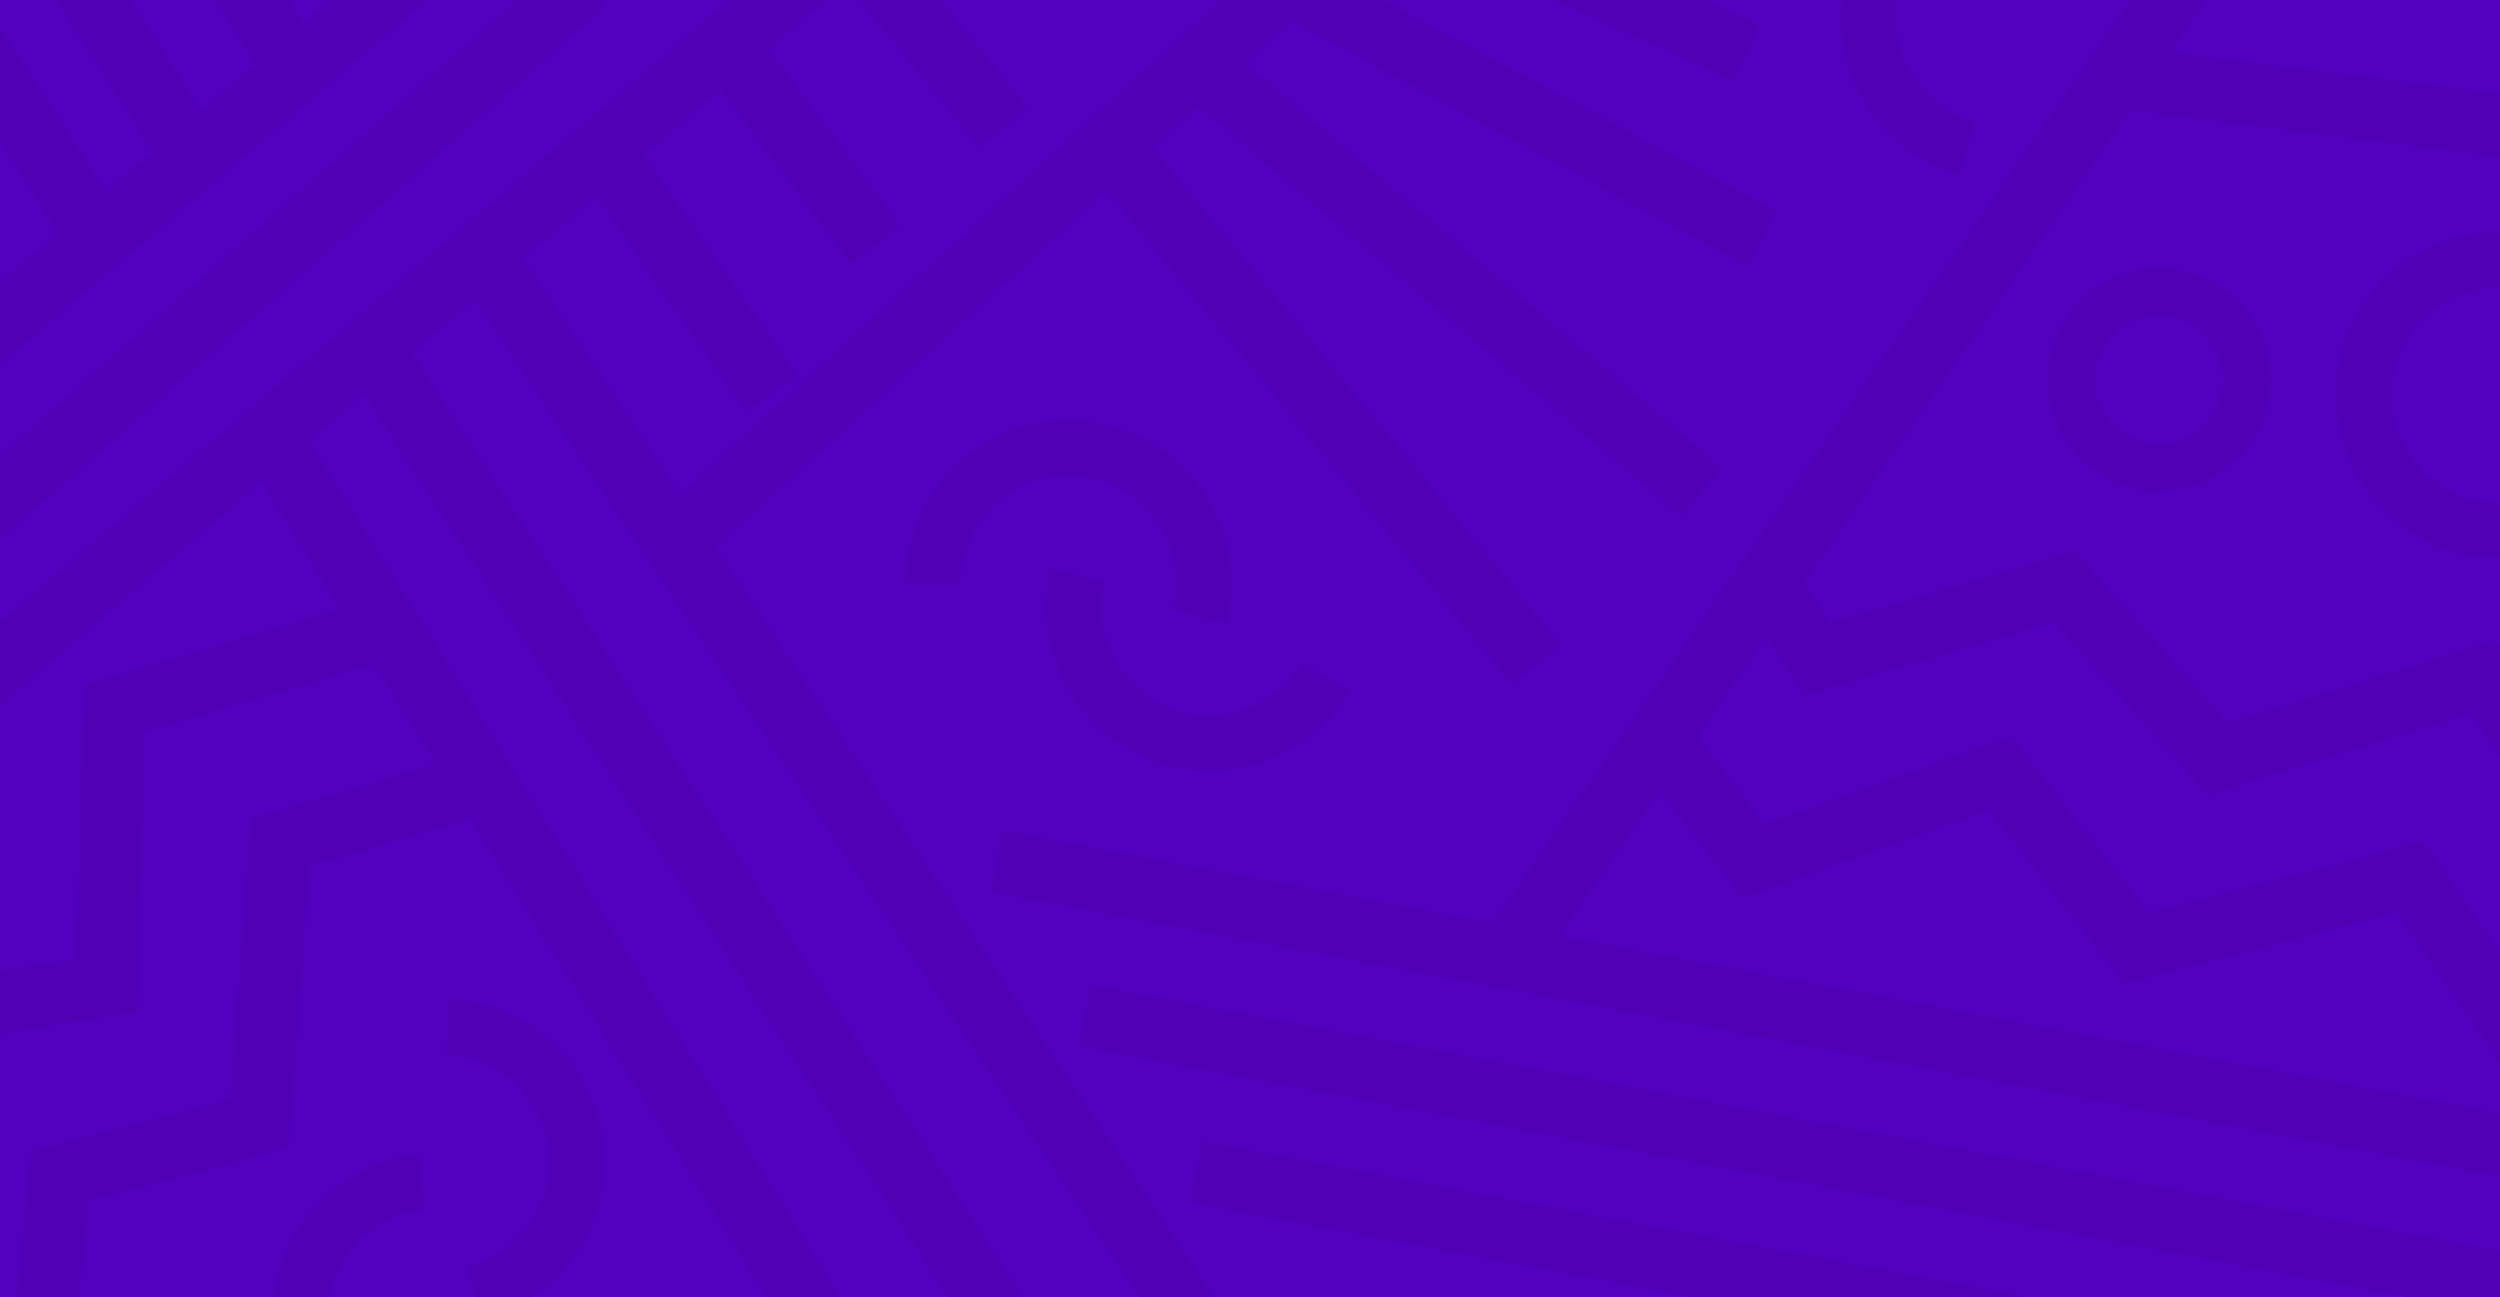
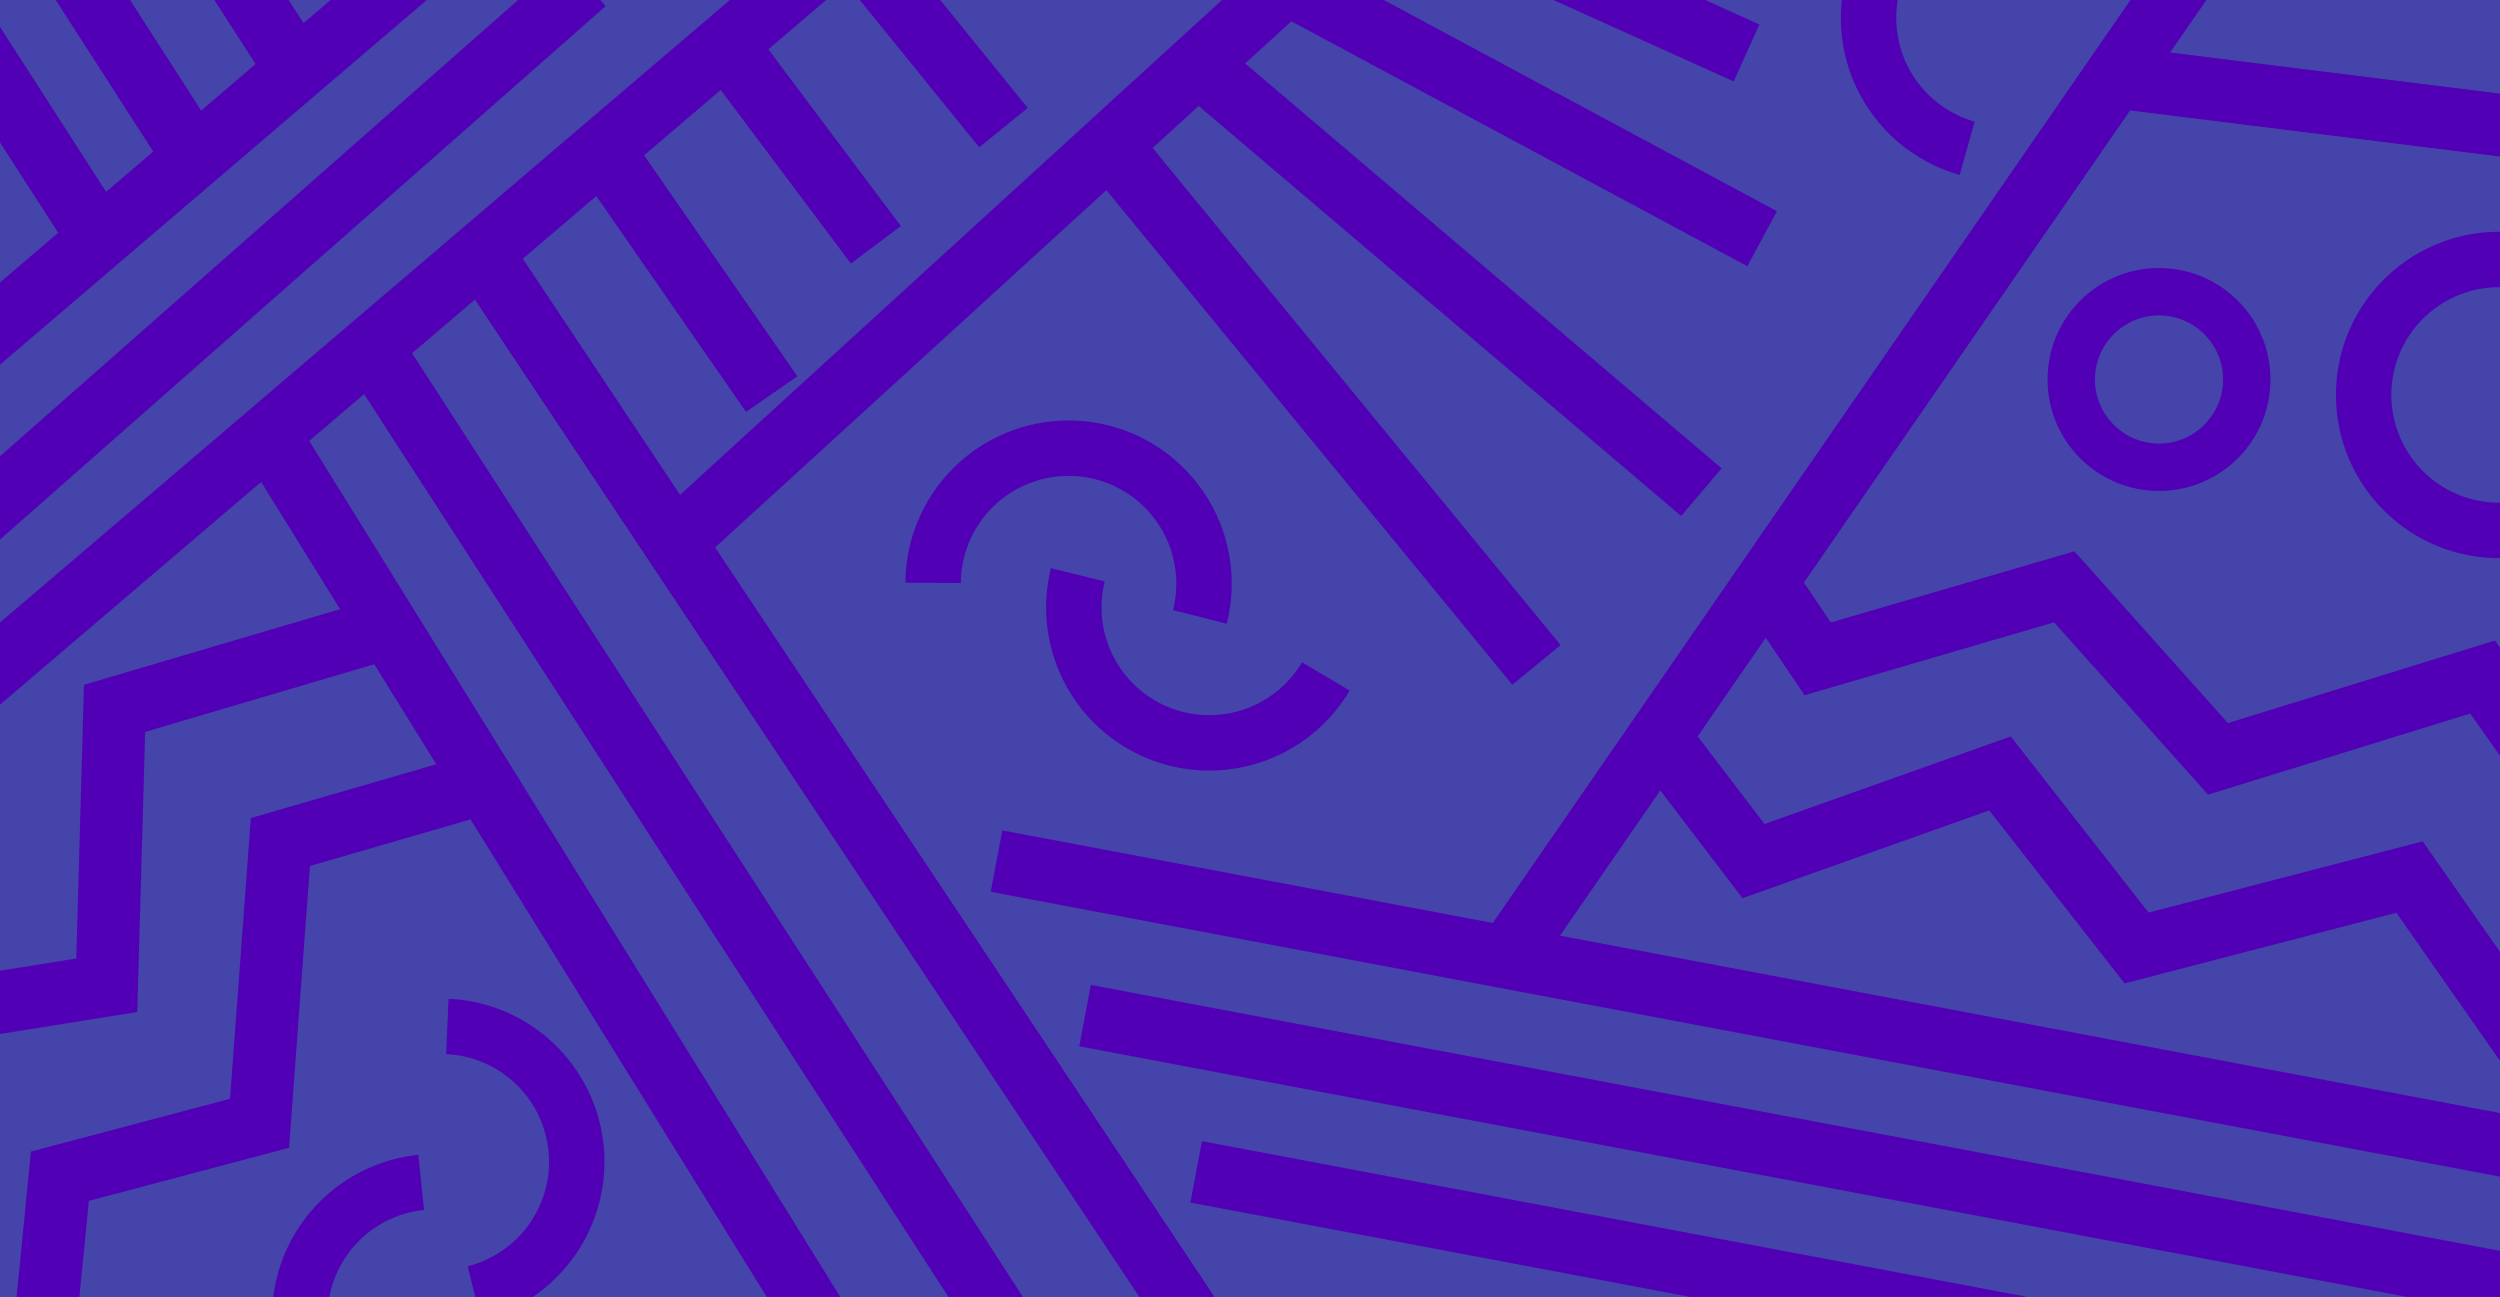
<svg xmlns="http://www.w3.org/2000/svg" width="1440" height="747" viewBox="0 0 1440 747" fill="none">
  <g clip-path="url(#clip0_396_668)">
-     <rect width="1440" height="747" fill="#5600BF" />
-     <rect width="1440" height="747" fill="#5600BF" />
+     <rect width="1440" height="747" fill="#4444aa" />
+     <rect width="1440" height="747" fill="#4444aa" />
    <path d="M-36 217.142L238 -17" stroke="#5200B6" stroke-width="36" />
    <path d="M-15 300L337 -10" stroke="#5200B6" stroke-width="36" />
    <path d="M-22 401L471 -19.5" stroke="#5200B6" stroke-width="36" />
    <path d="M160.063 259L478 771.5" stroke="#5200B6" stroke-width="36" />
    <path d="M-179.937 -231L64.751 149.438" stroke="#5200B6" stroke-width="36" />
    <path d="M1660.86 99.598L1212 43.617" stroke="#5200B6" stroke-width="36" />
    <path d="M212.377 198L581.314 768" stroke="#5200B6" stroke-width="36" />
    <path d="M350.5 91.5L444.5 227M420.5 29L504.5 141M578 73.5L496.5 -27" stroke="#5200B6" stroke-width="36" />
    <path d="M-134.937 -293L109.751 87.438" stroke="#5200B6" stroke-width="36" />
    <path d="M276.806 145L694.243 771.5" stroke="#5200B6" stroke-width="36" />
    <path d="M-78.937 -348L165.751 32.438" stroke="#5200B6" stroke-width="36" />
    <path d="M240.955 665.152C217.721 667.562 196.216 678.536 180.631 695.936C165.046 713.336 156.498 735.915 156.653 759.274C156.808 782.632 165.654 805.097 181.468 822.289C197.282 839.48 218.931 850.169 242.195 852.27L245.068 820.466C229.707 819.078 215.413 812.021 204.971 800.67C194.53 789.318 188.689 774.485 188.586 759.062C188.484 743.639 194.128 728.731 204.418 717.242C214.709 705.753 228.908 698.507 244.249 696.916L240.955 665.152Z" fill="#5200B6" />
    <path d="M706.61 359.263C709.878 346.366 710.371 332.922 708.056 319.821C705.742 306.72 700.673 294.259 693.184 283.262C685.695 272.266 675.957 262.985 664.614 256.032C653.271 249.079 640.581 244.613 627.383 242.93C614.186 241.247 600.782 242.384 588.057 246.267C575.331 250.15 563.575 256.689 553.566 265.454C543.556 274.218 535.522 285.008 529.992 297.109C524.463 309.21 521.566 322.346 521.491 335.65L553.425 335.829C553.474 327.044 555.387 318.37 559.038 310.38C562.689 302.39 567.994 295.266 574.603 289.479C581.212 283.692 588.974 279.374 597.376 276.81C605.778 274.247 614.629 273.496 623.343 274.607C632.057 275.719 640.436 278.667 647.925 283.258C655.415 287.849 661.845 293.977 666.789 301.238C671.734 308.498 675.081 316.726 676.61 325.377C678.138 334.027 677.813 342.904 675.655 351.419L706.61 359.263Z" fill="#5200B6" />
    <path d="M1533.42 231.047C1531.46 282.925 1487.81 323.387 1435.93 321.423C1384.06 319.458 1343.59 275.81 1345.56 223.933C1347.52 172.055 1391.17 131.593 1443.05 133.557C1494.92 135.522 1535.39 179.17 1533.42 231.047ZM1377.47 225.141C1376.17 259.395 1402.89 288.214 1437.14 289.512C1471.39 290.809 1500.21 264.092 1501.51 229.839C1502.81 195.585 1476.09 166.765 1441.84 165.468C1407.59 164.171 1378.77 190.888 1377.47 225.141Z" fill="#5200B6" />
    <path d="M1307.74 221.016C1306.4 256.449 1276.59 284.085 1241.16 282.743C1205.72 281.401 1178.09 251.59 1179.43 216.157C1180.77 180.724 1210.58 153.088 1246.02 154.43C1281.45 155.772 1309.09 185.583 1307.74 221.016ZM1206.71 217.19C1205.94 237.555 1221.83 254.688 1242.19 255.46C1262.55 256.231 1279.69 240.347 1280.46 219.983C1281.23 199.619 1265.35 182.485 1244.98 181.713C1224.62 180.942 1207.48 196.826 1206.71 217.19Z" fill="#5200B6" />
    <path d="M277.146 760.336C299.029 754.824 318.199 741.623 331.153 723.145C344.107 704.667 349.982 682.145 347.704 659.694C345.425 637.243 335.146 616.36 318.744 600.861C302.342 585.362 280.911 576.281 258.367 575.277L256.946 607.179C271.832 607.842 285.982 613.838 296.812 624.072C307.642 634.306 314.429 648.094 315.933 662.918C317.437 677.742 313.558 692.613 305.005 704.813C296.451 717.014 283.794 725.73 269.346 729.37L277.146 760.336Z" fill="#5200B6" />
    <path d="M605.317 327.228C599.882 349.13 602.508 372.257 612.716 392.383C622.923 412.509 640.03 428.292 660.912 436.847C681.794 445.403 705.057 446.161 726.451 438.982C747.845 431.804 765.943 417.169 777.439 397.75L749.959 381.482C742.369 394.304 730.419 403.968 716.293 408.707C702.167 413.447 686.807 412.947 673.019 407.297C659.231 401.648 647.936 391.228 641.196 377.939C634.456 364.65 632.722 349.38 636.311 334.918L605.317 327.228Z" fill="#5200B6" />
    <path d="M1152.8 -83.68C1130.23 -83.317 1108.55 -74.849 1091.72 -59.823C1074.88 -44.796 1064.01 -24.214 1061.1 -1.837C1058.18 20.541 1063.41 43.22 1075.84 62.059C1088.26 80.897 1107.05 94.638 1128.76 100.77L1137.44 70.038C1123.1 65.989 1110.7 56.916 1102.49 44.478C1094.29 32.039 1090.84 17.064 1092.76 2.289C1094.69 -12.486 1101.86 -26.076 1112.98 -35.998C1124.1 -45.919 1138.41 -51.511 1153.31 -51.751L1152.8 -83.68Z" fill="#5200B6" />
    <path d="M215 364L66 408L61.5 567.5L-32 582.5M277 451.5L161.5 485L149.5 647L34.5 677.5L23 794" stroke="#5200B6" stroke-width="36" />
    <path d="M1519.67 516.812L1429.98 389.953L1277.55 437.115L1189 338L1047 379.5L1019 338M1456.83 603.711L1387.88 505.178L1230.67 546.046L1152 445.5L1010 496L955.5 424.5" stroke="#5200B6" stroke-width="36" />
    <path d="M390.5 310.5L747 -15L690 37.044L980 283.5" stroke="#5200B6" stroke-width="36" />
    <path d="M574 496L1461.5 663.5" stroke="#5200B6" stroke-width="36" />
    <path d="M625 585L1512.5 752.5" stroke="#5200B6" stroke-width="36" />
    <path d="M689 675L1576.5 842.5" stroke="#5200B6" stroke-width="36" />
    <path d="M1015 137.5L746 -7M1006 30.5L835.5 -46.5" stroke="#5200B6" stroke-width="36" />
    <path d="M863.5 558L1272.5 -34" stroke="#5200B6" stroke-width="36" />
    <path d="M647 93L885 383" stroke="#5200B6" stroke-width="36" />
  </g>
  <defs>
    <clipPath id="clip0_396_668">
      <rect width="1440" height="747" fill="white" />
    </clipPath>
  </defs>
</svg>
